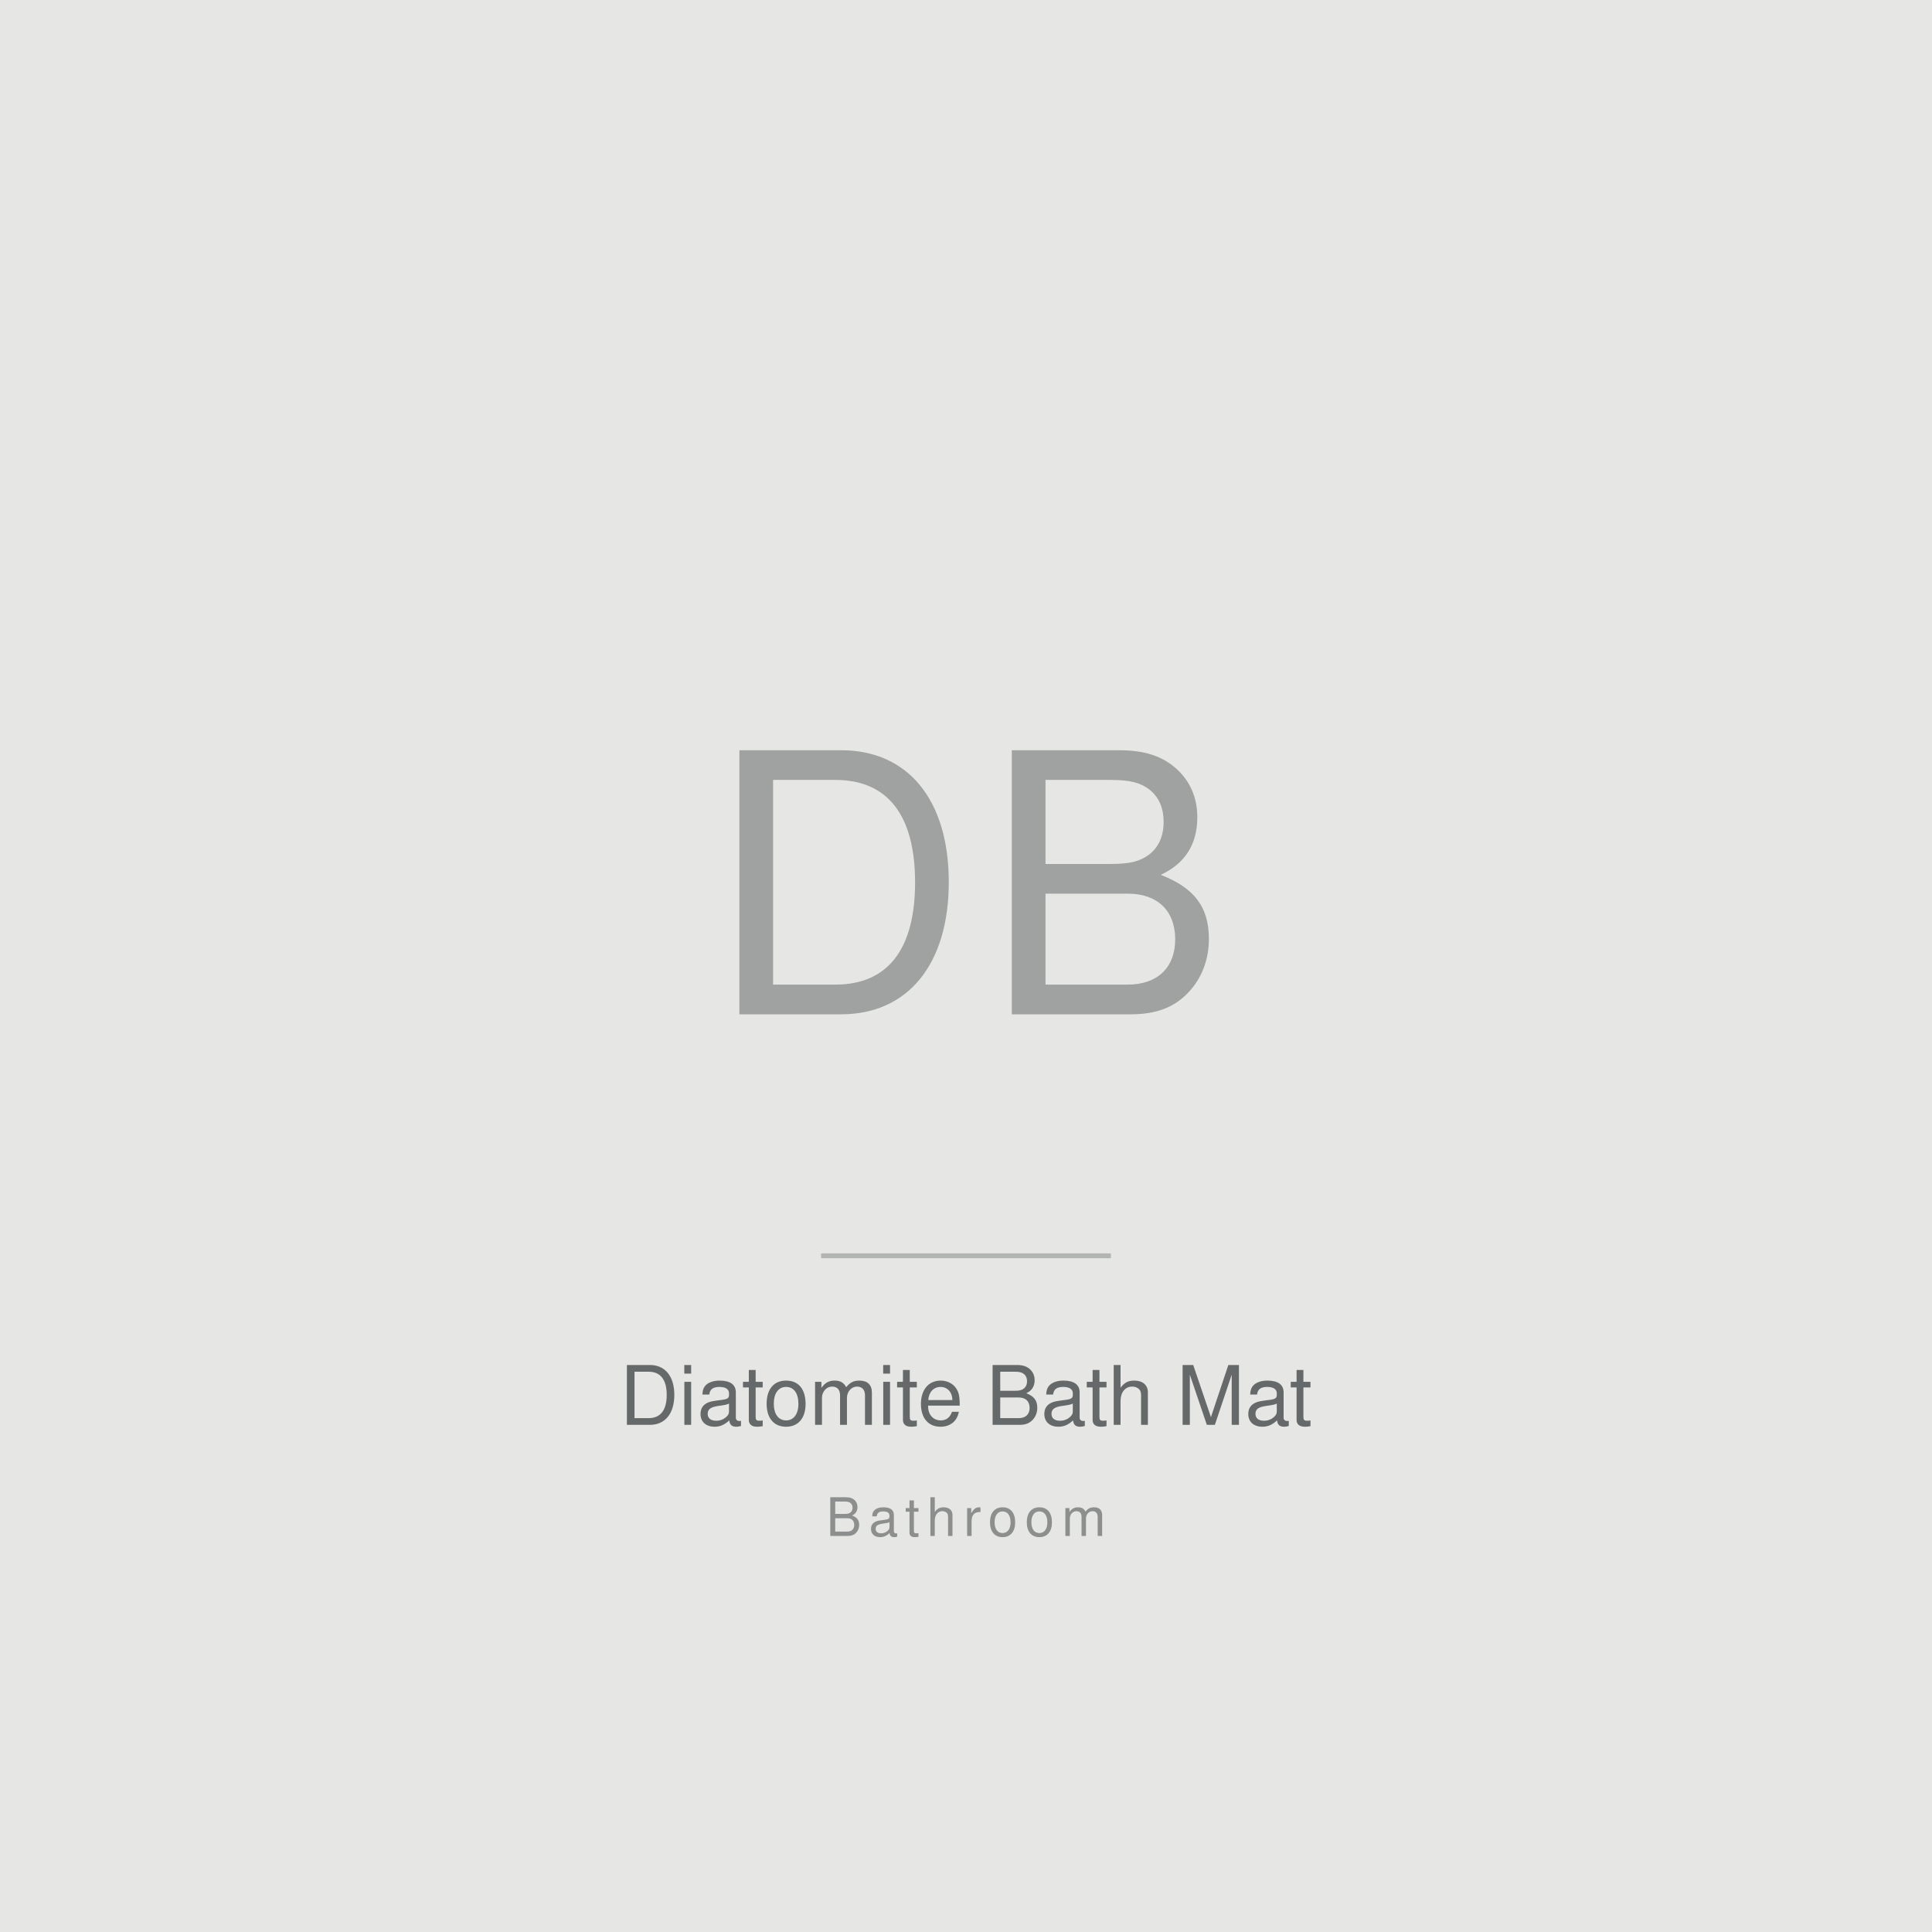
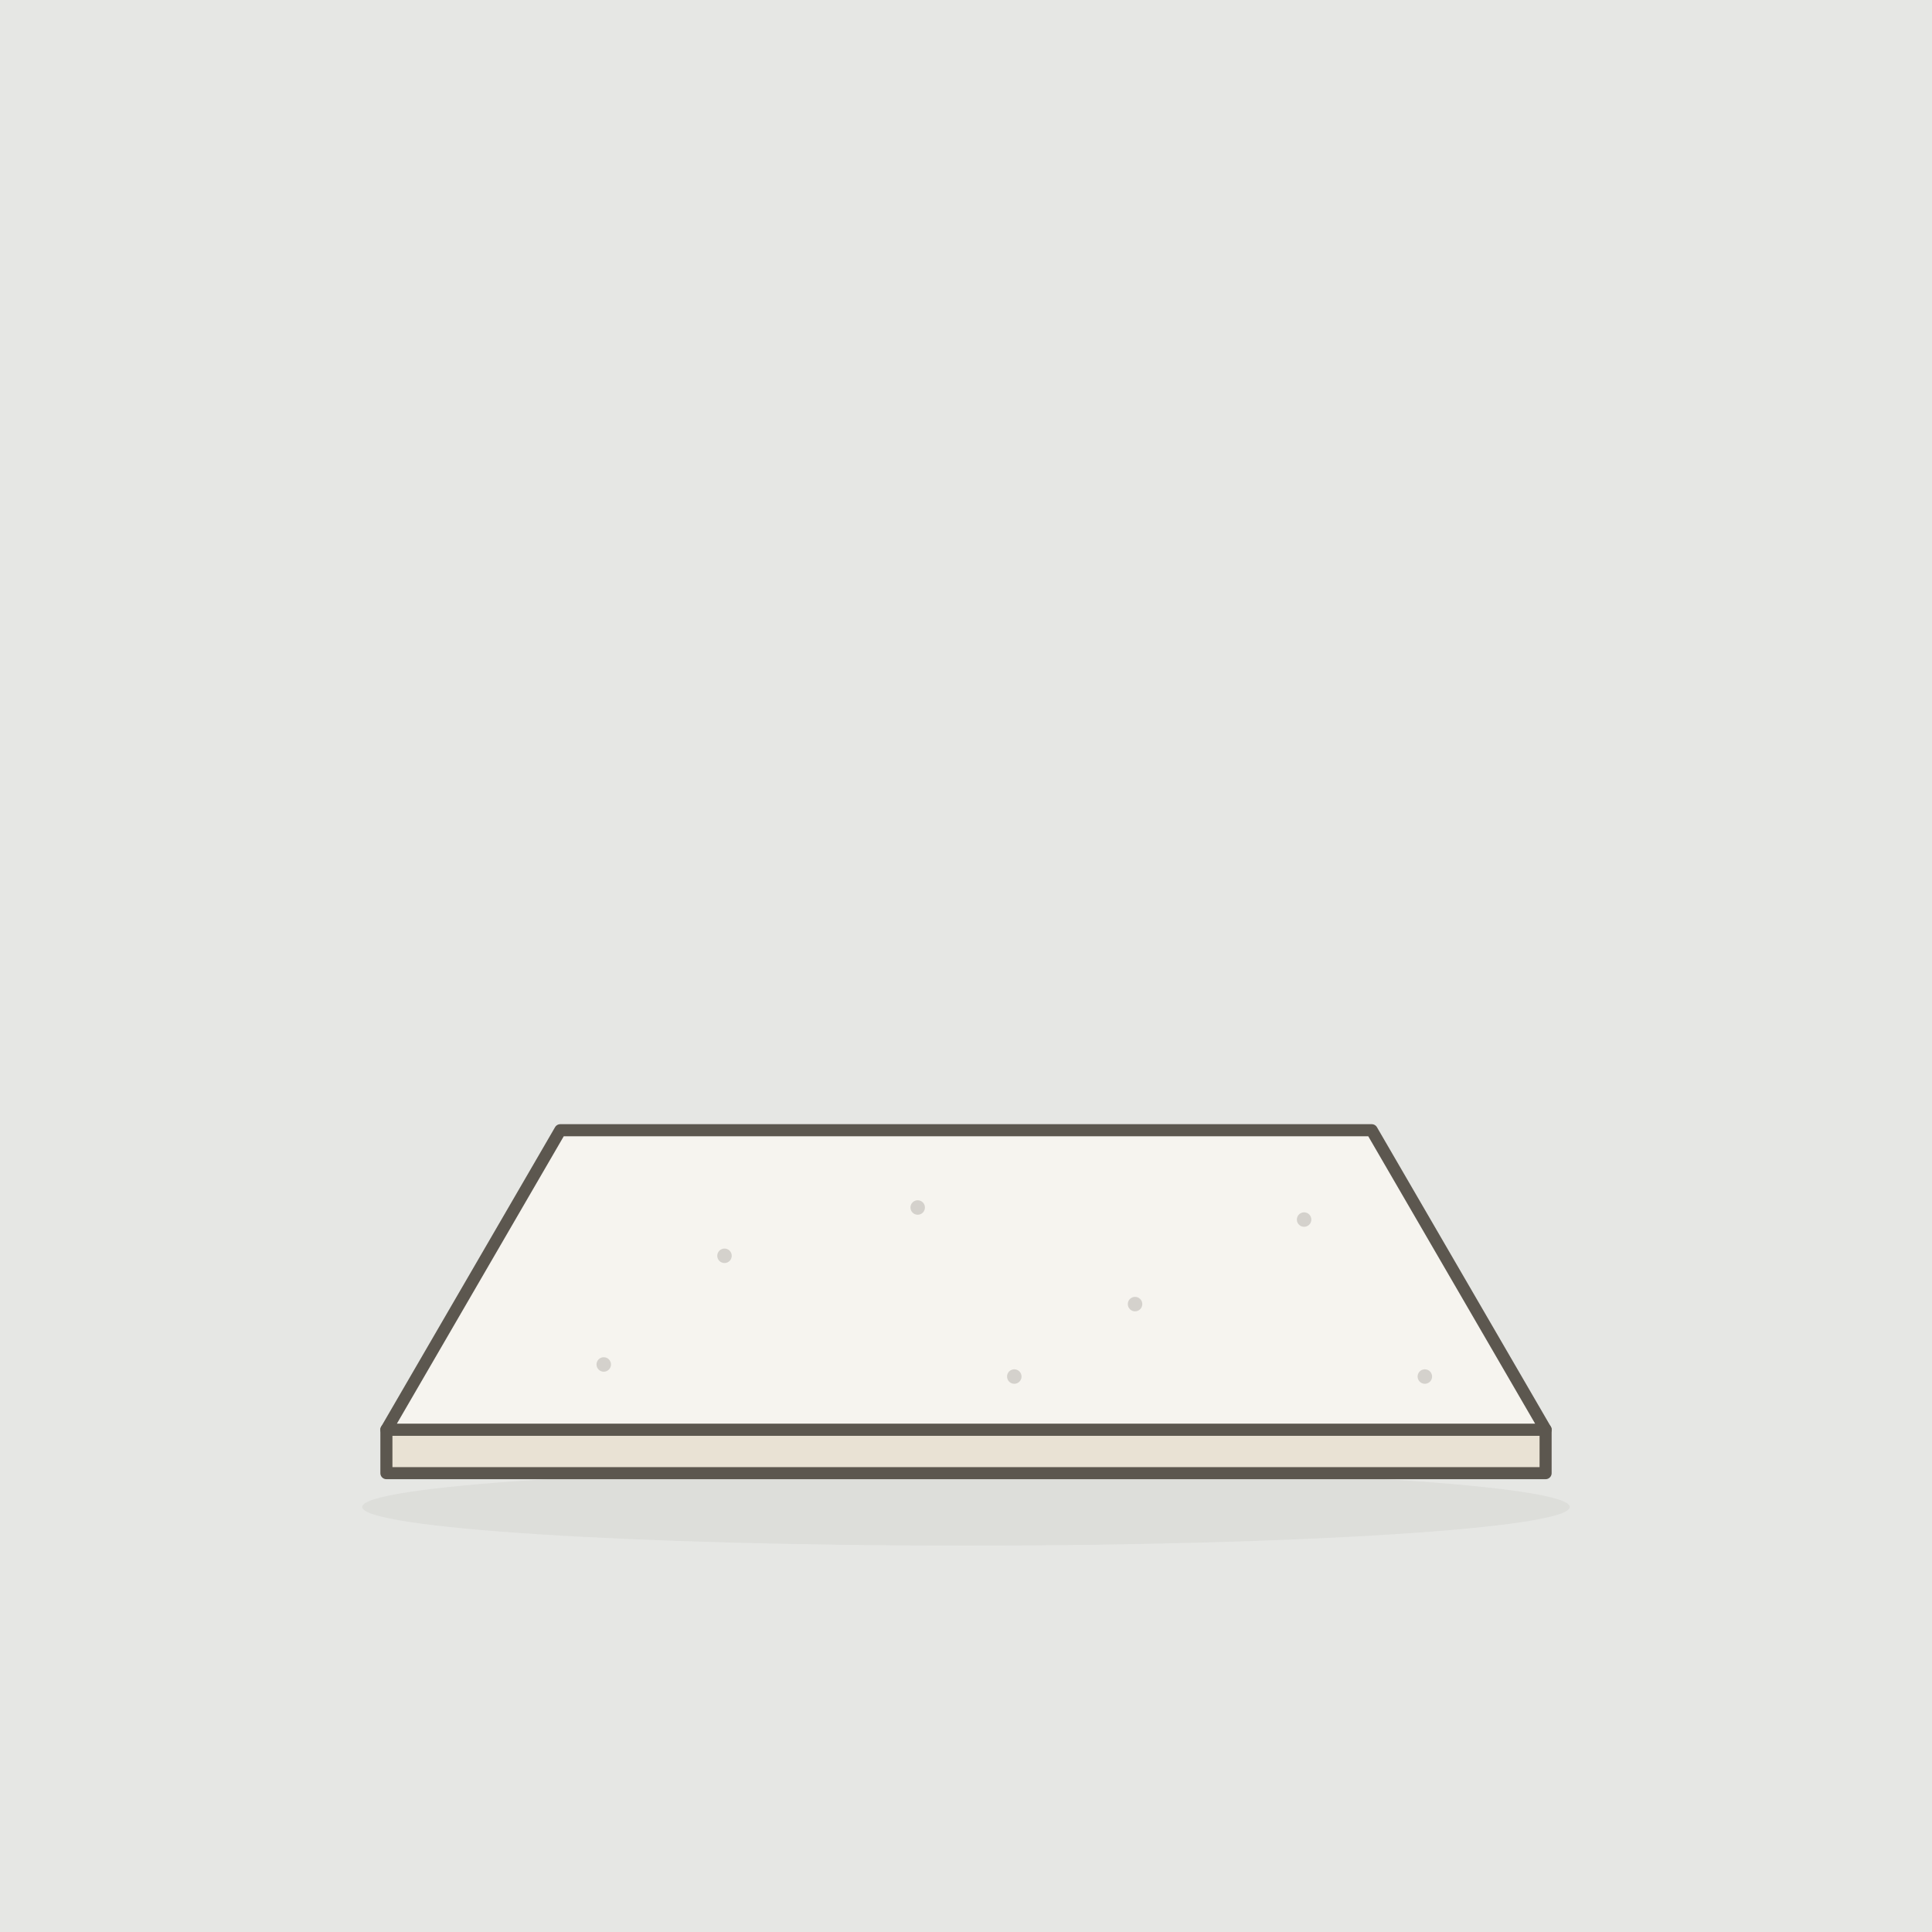
<svg xmlns="http://www.w3.org/2000/svg" viewBox="0 0 800 800" width="800" height="800" role="img" aria-label="Diatomite Bath Mat">
  <rect width="800" height="800" fill="#E6E7E4" />
-   <text x="400" y="420" text-anchor="middle" font-family="Helvetica, Arial, sans-serif" font-size="150" font-weight="300" letter-spacing="6" fill="#66696A" opacity="0.55">DB</text>
-   <line x1="340" y1="520" x2="460" y2="520" stroke="#66696A" stroke-width="2" opacity="0.4" />
-   <text x="400" y="590" text-anchor="middle" font-family="Helvetica, Arial, sans-serif" font-size="34" fill="#66696A">Diatomite Bath Mat</text>
-   <text x="400" y="636" text-anchor="middle" font-family="Helvetica, Arial, sans-serif" font-size="22" letter-spacing="3" fill="#66696A" opacity="0.7">Bathroom</text>
+   <g fill="none" stroke="#5c574f" stroke-width="5" stroke-linecap="round" stroke-linejoin="round">
+     <ellipse cx="400" cy="624" rx="250" ry="16" fill="#5c574f" opacity="0.07" stroke="none" />
+     <polygon points="160,592 640,592 640,610 160,610" fill="#e9e2d4" />
+     <polygon points="232,468 568,468 640,592 160,592" fill="#f6f4ef" />
+     <g fill="#5c574f" stroke="none" opacity=".22">
+       <circle cx="300" cy="520" r="3" />
+       <circle cx="380" cy="500" r="3" />
+       <circle cx="470" cy="540" r="3" />
+       <circle cx="540" cy="505" r="3" />
+       <circle cx="250" cy="565" r="3" />
+       <circle cx="420" cy="570" r="3" />
+       <circle cx="590" cy="570" r="3" />
+     </g>
+   </g>
</svg>
